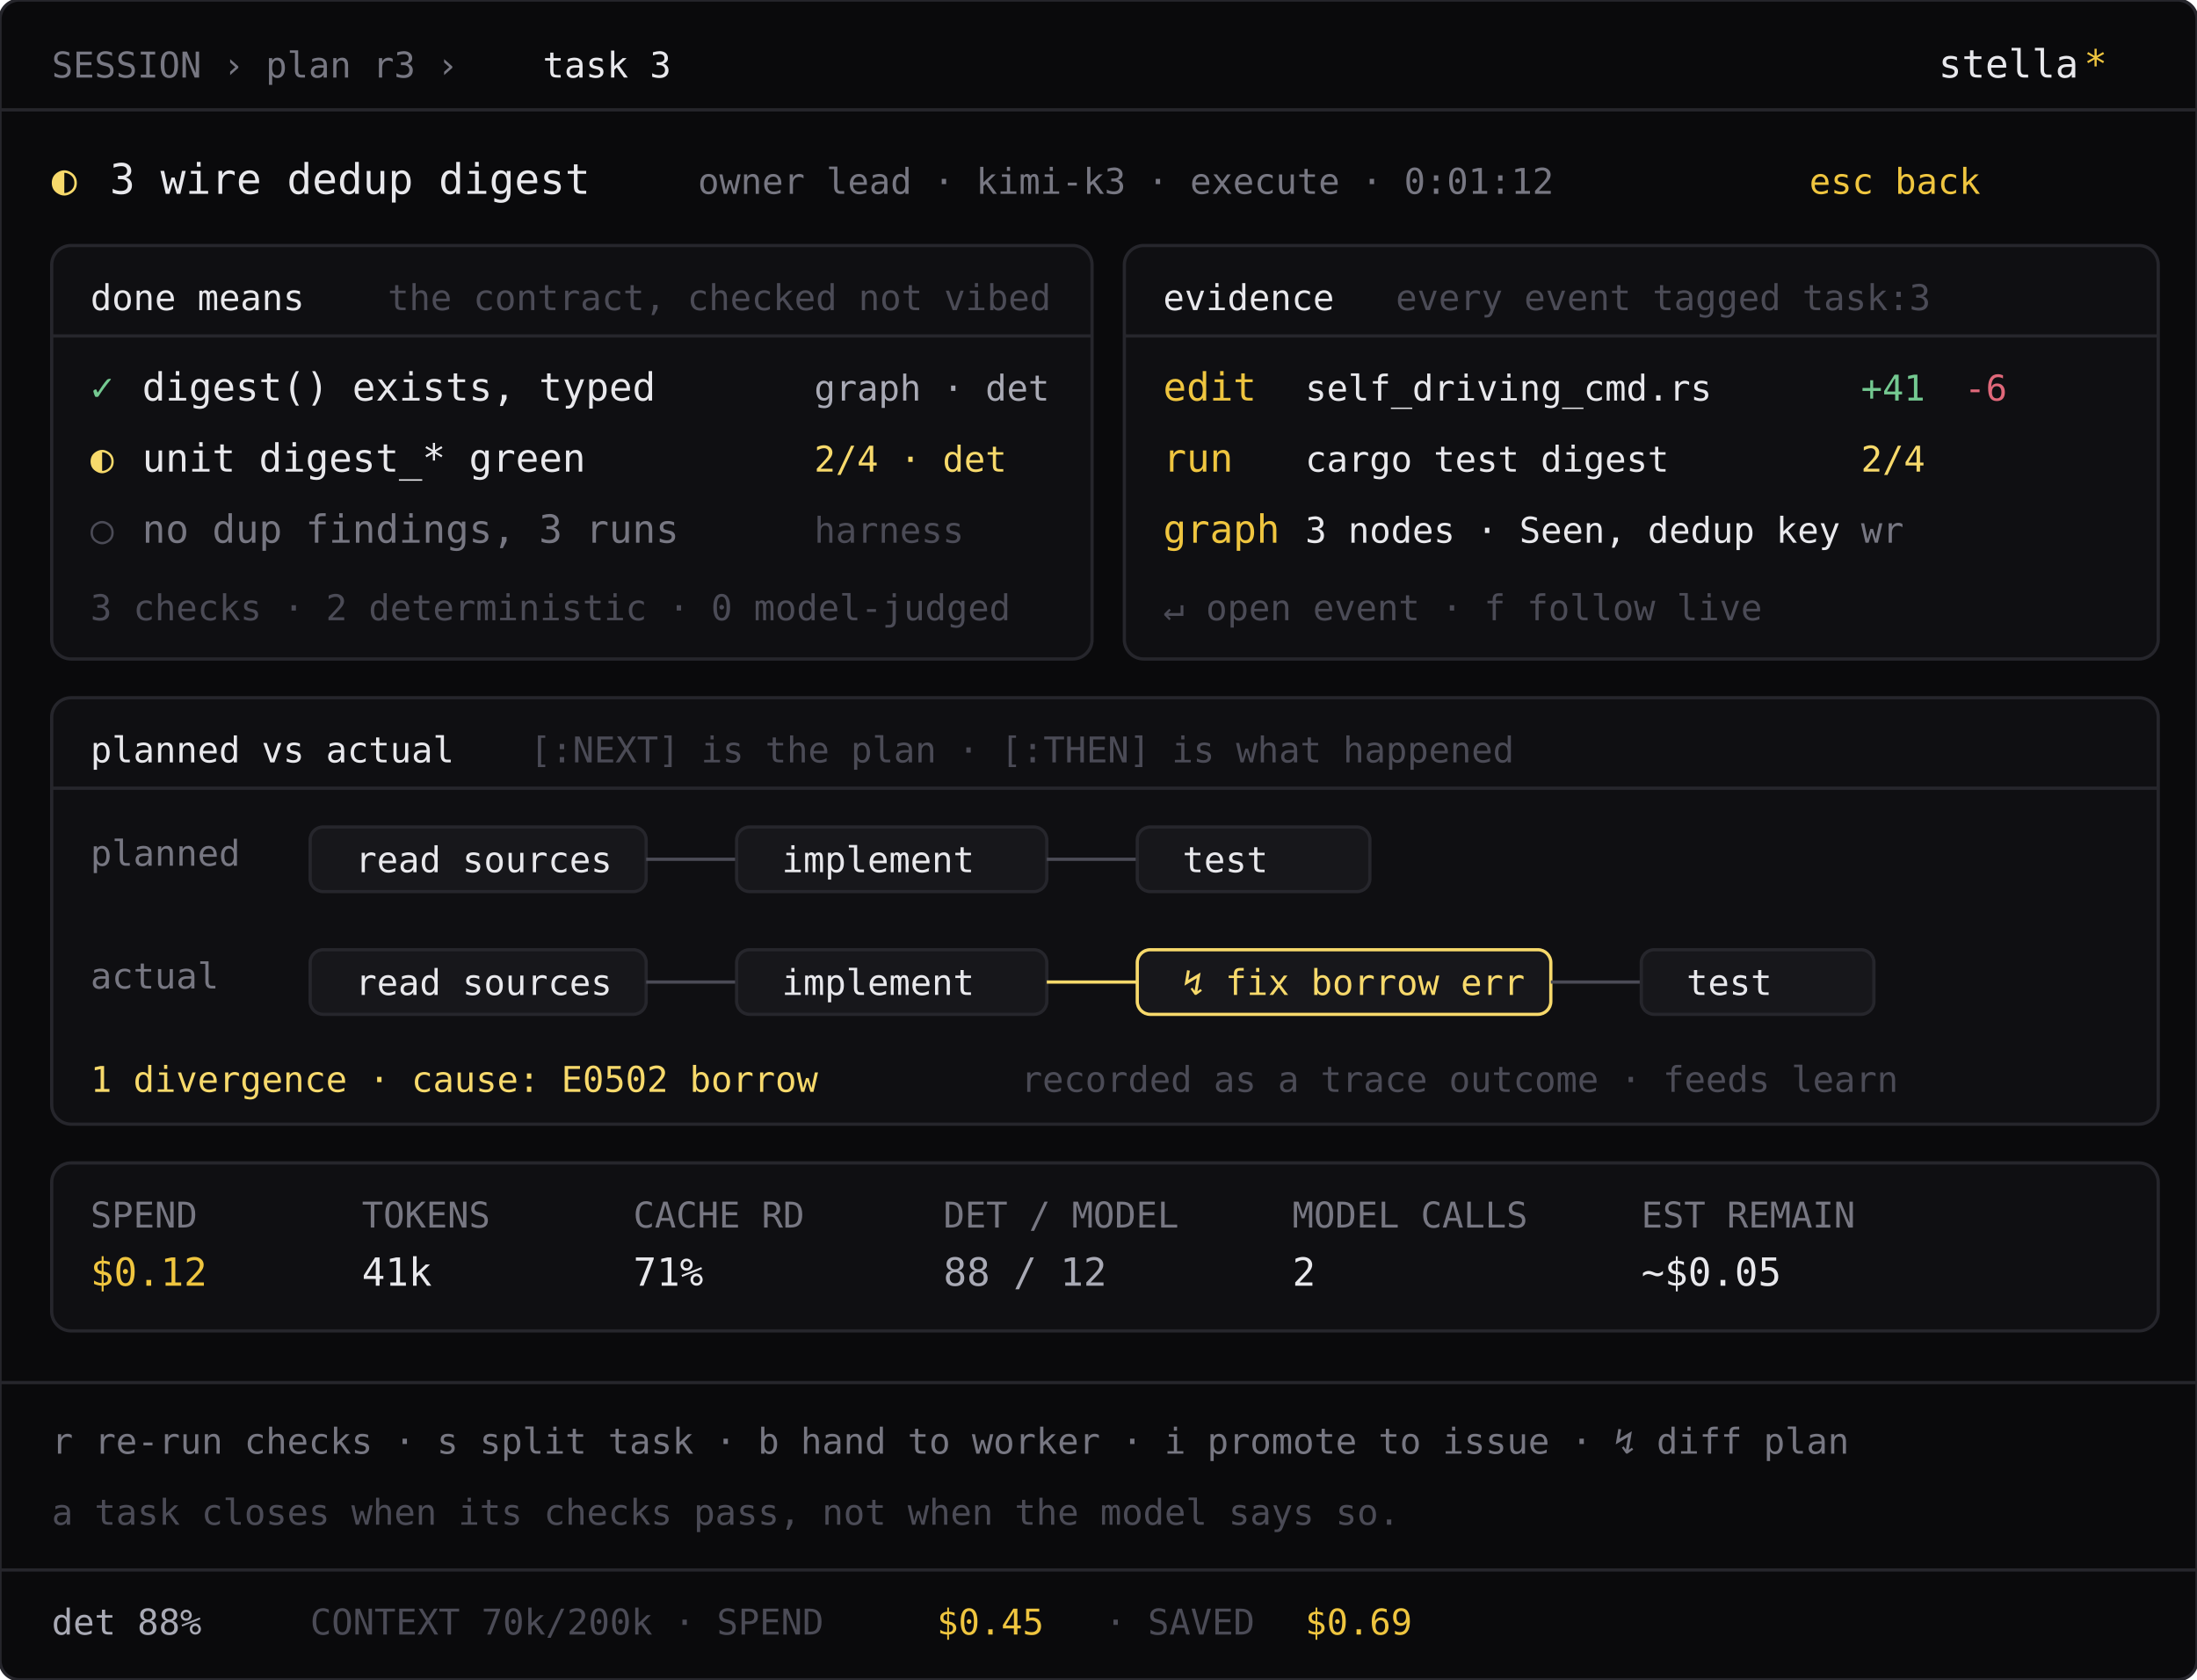
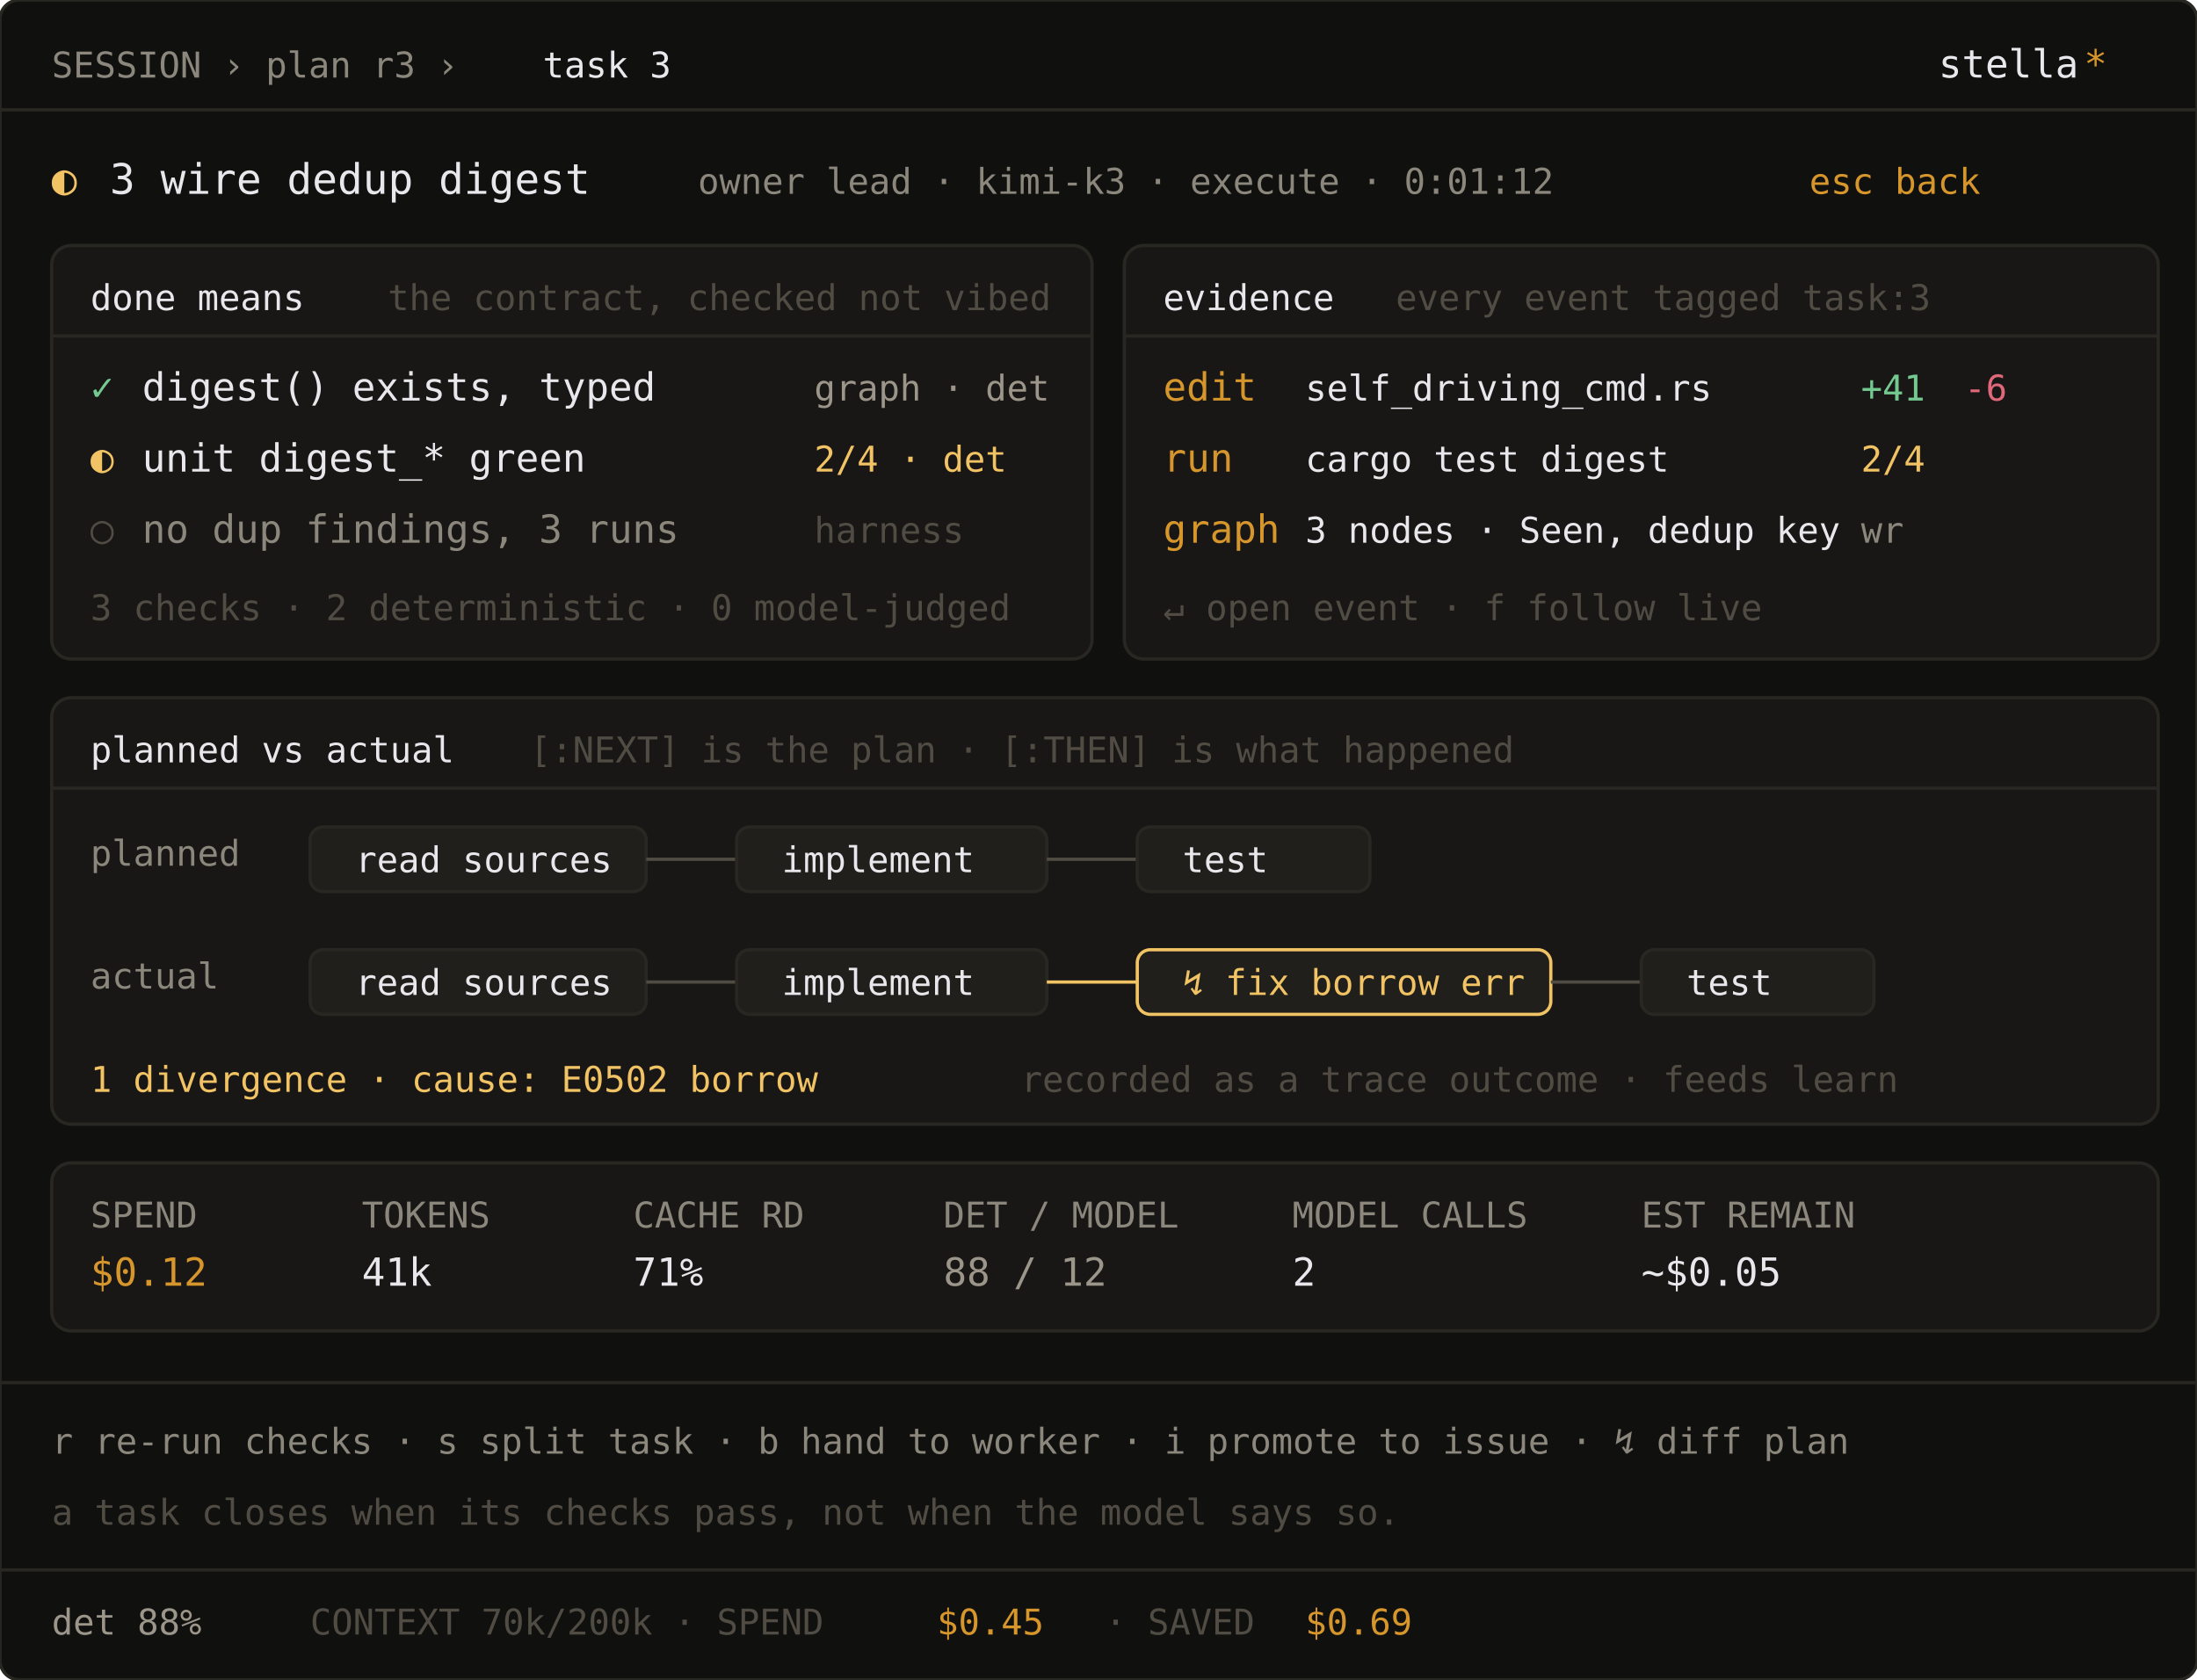
<svg xmlns="http://www.w3.org/2000/svg" viewBox="0 0 680 520" width="680" height="520" font-family="DejaVu Sans Mono, JetBrains Mono, monospace">
-   <rect x="0" y="0" width="680" height="520" rx="6" fill="#0A0A0C" stroke="#26262C" stroke-width="1" />
-   <text x="16" y="24" font-size="11" fill="#777782">SESSION › plan r3 ›</text>
+   <rect x="0" y="0" width="680" height="520" rx="6" fill="#10100F" stroke="#292722" stroke-width="1" />
+   <text x="16" y="24" font-size="11" fill="#8C877C">SESSION › plan r3 ›</text>
  <text x="168" y="24" font-size="11" fill="#E8E8EC">task 3</text>
  <text x="600" y="24" font-size="12" fill="#E8E8EC" font-weight="500">stella</text>
-   <text x="645" y="24" font-size="12" fill="#EFC53F" font-weight="500">*</text>
-   <line x1="0" y1="34" x2="680" y2="34" stroke="#26262C" stroke-width="1" />
-   <text x="16" y="60" font-size="13" fill="#F7D96B">◐</text>
+   <text x="645" y="24" font-size="12" fill="#D6962C" font-weight="500">*</text>
+   <line x1="0" y1="34" x2="680" y2="34" stroke="#292722" stroke-width="1" />
+   <text x="16" y="60" font-size="13" fill="#F1C364">◐</text>
  <text x="34" y="60" font-size="13" fill="#E8E8EC" font-weight="500">3 wire dedup digest</text>
-   <text x="216" y="60" font-size="11" fill="#777782">owner lead · kimi-k3 · execute · 0:01:12</text>
-   <text x="560" y="60" font-size="11" fill="#EFC53F">esc back</text>
-   <rect x="16" y="76" width="322" height="128" rx="6" fill="#0F0F12" stroke="#26262C" stroke-width="1" />
+   <text x="216" y="60" font-size="11" fill="#8C877C">owner lead · kimi-k3 · execute · 0:01:12</text>
+   <text x="560" y="60" font-size="11" fill="#D6962C">esc back</text>
+   <rect x="16" y="76" width="322" height="128" rx="6" fill="#181715" stroke="#292722" stroke-width="1" />
  <text x="28" y="96" font-size="11" fill="#E8E8EC" font-weight="500">done means</text>
-   <text x="120" y="96" font-size="11" fill="#4B4B56">the contract, checked not vibed</text>
-   <line x1="16" y1="104" x2="338" y2="104" stroke="#26262C" stroke-width="1" />
+   <text x="120" y="96" font-size="11" fill="#504C44">the contract, checked not vibed</text>
+   <line x1="16" y1="104" x2="338" y2="104" stroke="#292722" stroke-width="1" />
  <text x="28" y="124" font-size="12" fill="#74C991">✓</text>
  <text x="44" y="124" font-size="12" fill="#E8E8EC">digest() exists, typed</text>
-   <text x="252" y="124" font-size="11" fill="#A9AAB5">graph · det</text>
-   <text x="28" y="146" font-size="12" fill="#F7D96B">◐</text>
+   <text x="252" y="124" font-size="11" fill="#9B958A">graph · det</text>
+   <text x="28" y="146" font-size="12" fill="#F1C364">◐</text>
  <text x="44" y="146" font-size="12" fill="#E8E8EC">unit digest_* green</text>
-   <text x="252" y="146" font-size="11" fill="#F7D96B">2/4 · det</text>
-   <text x="28" y="168" font-size="12" fill="#4B4B56">○</text>
-   <text x="44" y="168" font-size="12" fill="#777782">no dup findings, 3 runs</text>
-   <text x="252" y="168" font-size="11" fill="#4B4B56">harness</text>
-   <text x="28" y="192" font-size="11" fill="#4B4B56">3 checks · 2 deterministic · 0 model-judged</text>
-   <rect x="348" y="76" width="320" height="128" rx="6" fill="#0F0F12" stroke="#26262C" stroke-width="1" />
+   <text x="252" y="146" font-size="11" fill="#F1C364">2/4 · det</text>
+   <text x="28" y="168" font-size="12" fill="#504C44">○</text>
+   <text x="44" y="168" font-size="12" fill="#8C877C">no dup findings, 3 runs</text>
+   <text x="252" y="168" font-size="11" fill="#504C44">harness</text>
+   <text x="28" y="192" font-size="11" fill="#504C44">3 checks · 2 deterministic · 0 model-judged</text>
+   <rect x="348" y="76" width="320" height="128" rx="6" fill="#181715" stroke="#292722" stroke-width="1" />
  <text x="360" y="96" font-size="11" fill="#E8E8EC" font-weight="500">evidence</text>
-   <text x="432" y="96" font-size="11" fill="#4B4B56">every event tagged task:3</text>
-   <line x1="348" y1="104" x2="668" y2="104" stroke="#26262C" stroke-width="1" />
-   <text x="360" y="124" font-size="12" fill="#EFC53F">edit</text>
+   <text x="432" y="96" font-size="11" fill="#504C44">every event tagged task:3</text>
+   <line x1="348" y1="104" x2="668" y2="104" stroke="#292722" stroke-width="1" />
+   <text x="360" y="124" font-size="12" fill="#D6962C">edit</text>
  <text x="404" y="124" font-size="11" fill="#E8E8EC">self_driving_cmd.rs</text>
  <text x="576" y="124" font-size="11" fill="#74C991">+41</text>
  <text x="608" y="124" font-size="11" fill="#E0687A">-6</text>
-   <text x="360" y="146" font-size="12" fill="#EFC53F">run</text>
+   <text x="360" y="146" font-size="12" fill="#D6962C">run</text>
  <text x="404" y="146" font-size="11" fill="#E8E8EC">cargo test digest</text>
-   <text x="576" y="146" font-size="11" fill="#F7D96B">2/4</text>
-   <text x="360" y="168" font-size="12" fill="#EFC53F">graph</text>
+   <text x="576" y="146" font-size="11" fill="#F1C364">2/4</text>
+   <text x="360" y="168" font-size="12" fill="#D6962C">graph</text>
  <text x="404" y="168" font-size="11" fill="#E8E8EC">3 nodes · Seen, dedup key</text>
-   <text x="576" y="168" font-size="11" fill="#777782">wr</text>
-   <text x="360" y="192" font-size="11" fill="#4B4B56">↵ open event · f follow live</text>
-   <rect x="16" y="216" width="652" height="132" rx="6" fill="#0F0F12" stroke="#26262C" stroke-width="1" />
+   <text x="576" y="168" font-size="11" fill="#8C877C">wr</text>
+   <text x="360" y="192" font-size="11" fill="#504C44">↵ open event · f follow live</text>
+   <rect x="16" y="216" width="652" height="132" rx="6" fill="#181715" stroke="#292722" stroke-width="1" />
  <text x="28" y="236" font-size="11" fill="#E8E8EC" font-weight="500">planned vs actual</text>
-   <text x="164" y="236" font-size="11" fill="#4B4B56">[:NEXT] is the plan · [:THEN] is what happened</text>
-   <line x1="16" y1="244" x2="668" y2="244" stroke="#26262C" stroke-width="1" />
-   <text x="28" y="268" font-size="11" fill="#777782">planned</text>
-   <rect x="96" y="256" width="104" height="20" rx="4" fill="#17171B" stroke="#26262C" stroke-width="1" />
+   <text x="164" y="236" font-size="11" fill="#504C44">[:NEXT] is the plan · [:THEN] is what happened</text>
+   <line x1="16" y1="244" x2="668" y2="244" stroke="#292722" stroke-width="1" />
+   <text x="28" y="268" font-size="11" fill="#8C877C">planned</text>
+   <rect x="96" y="256" width="104" height="20" rx="4" fill="#201F1C" stroke="#292722" stroke-width="1" />
  <text x="110" y="270" font-size="11" fill="#E8E8EC">read sources</text>
-   <line x1="200" y1="266" x2="228" y2="266" stroke="#4B4B56" stroke-width="1" />
-   <rect x="228" y="256" width="96" height="20" rx="4" fill="#17171B" stroke="#26262C" stroke-width="1" />
+   <line x1="200" y1="266" x2="228" y2="266" stroke="#504C44" stroke-width="1" />
+   <rect x="228" y="256" width="96" height="20" rx="4" fill="#201F1C" stroke="#292722" stroke-width="1" />
  <text x="242" y="270" font-size="11" fill="#E8E8EC">implement</text>
-   <line x1="324" y1="266" x2="352" y2="266" stroke="#4B4B56" stroke-width="1" />
-   <rect x="352" y="256" width="72" height="20" rx="4" fill="#17171B" stroke="#26262C" stroke-width="1" />
+   <line x1="324" y1="266" x2="352" y2="266" stroke="#504C44" stroke-width="1" />
+   <rect x="352" y="256" width="72" height="20" rx="4" fill="#201F1C" stroke="#292722" stroke-width="1" />
  <text x="366" y="270" font-size="11" fill="#E8E8EC">test</text>
-   <text x="28" y="306" font-size="11" fill="#777782">actual</text>
-   <rect x="96" y="294" width="104" height="20" rx="4" fill="#17171B" stroke="#26262C" stroke-width="1" />
+   <text x="28" y="306" font-size="11" fill="#8C877C">actual</text>
+   <rect x="96" y="294" width="104" height="20" rx="4" fill="#201F1C" stroke="#292722" stroke-width="1" />
  <text x="110" y="308" font-size="11" fill="#E8E8EC">read sources</text>
-   <line x1="200" y1="304" x2="228" y2="304" stroke="#4B4B56" stroke-width="1" />
-   <rect x="228" y="294" width="96" height="20" rx="4" fill="#17171B" stroke="#26262C" stroke-width="1" />
+   <line x1="200" y1="304" x2="228" y2="304" stroke="#504C44" stroke-width="1" />
+   <rect x="228" y="294" width="96" height="20" rx="4" fill="#201F1C" stroke="#292722" stroke-width="1" />
  <text x="242" y="308" font-size="11" fill="#E8E8EC">implement</text>
-   <line x1="324" y1="304" x2="352" y2="304" stroke="#F7D96B" stroke-width="1" />
-   <rect x="352" y="294" width="128" height="20" rx="4" fill="#17171B" stroke="#F7D96B" stroke-width="1" />
-   <text x="366" y="308" font-size="11" fill="#F7D96B">↯ fix borrow err</text>
-   <line x1="480" y1="304" x2="508" y2="304" stroke="#4B4B56" stroke-width="1" />
-   <rect x="508" y="294" width="72" height="20" rx="4" fill="#17171B" stroke="#26262C" stroke-width="1" />
+   <line x1="324" y1="304" x2="352" y2="304" stroke="#F1C364" stroke-width="1" />
+   <rect x="352" y="294" width="128" height="20" rx="4" fill="#201F1C" stroke="#F1C364" stroke-width="1" />
+   <text x="366" y="308" font-size="11" fill="#F1C364">↯ fix borrow err</text>
+   <line x1="480" y1="304" x2="508" y2="304" stroke="#504C44" stroke-width="1" />
+   <rect x="508" y="294" width="72" height="20" rx="4" fill="#201F1C" stroke="#292722" stroke-width="1" />
  <text x="522" y="308" font-size="11" fill="#E8E8EC">test</text>
-   <text x="28" y="338" font-size="11" fill="#F7D96B">1 divergence · cause: E0502 borrow</text>
-   <text x="316" y="338" font-size="11" fill="#4B4B56">recorded as a trace outcome · feeds learn</text>
-   <rect x="16" y="360" width="652" height="52" rx="6" fill="#0F0F12" stroke="#26262C" stroke-width="1" />
-   <text x="28" y="380" font-size="11" fill="#777782">SPEND</text>
-   <text x="28" y="398" font-size="12" fill="#EFC53F">$0.12</text>
-   <text x="112" y="380" font-size="11" fill="#777782">TOKENS</text>
+   <text x="28" y="338" font-size="11" fill="#F1C364">1 divergence · cause: E0502 borrow</text>
+   <text x="316" y="338" font-size="11" fill="#504C44">recorded as a trace outcome · feeds learn</text>
+   <rect x="16" y="360" width="652" height="52" rx="6" fill="#181715" stroke="#292722" stroke-width="1" />
+   <text x="28" y="380" font-size="11" fill="#8C877C">SPEND</text>
+   <text x="28" y="398" font-size="12" fill="#D6962C">$0.12</text>
+   <text x="112" y="380" font-size="11" fill="#8C877C">TOKENS</text>
  <text x="112" y="398" font-size="12" fill="#E8E8EC">41k</text>
-   <text x="196" y="380" font-size="11" fill="#777782">CACHE RD</text>
+   <text x="196" y="380" font-size="11" fill="#8C877C">CACHE RD</text>
  <text x="196" y="398" font-size="12" fill="#E8E8EC">71%</text>
-   <text x="292" y="380" font-size="11" fill="#777782">DET / MODEL</text>
-   <text x="292" y="398" font-size="12" fill="#A9AAB5">88 / 12</text>
-   <text x="400" y="380" font-size="11" fill="#777782">MODEL CALLS</text>
+   <text x="292" y="380" font-size="11" fill="#8C877C">DET / MODEL</text>
+   <text x="292" y="398" font-size="12" fill="#9B958A">88 / 12</text>
+   <text x="400" y="380" font-size="11" fill="#8C877C">MODEL CALLS</text>
  <text x="400" y="398" font-size="12" fill="#E8E8EC">2</text>
-   <text x="508" y="380" font-size="11" fill="#777782">EST REMAIN</text>
+   <text x="508" y="380" font-size="11" fill="#8C877C">EST REMAIN</text>
  <text x="508" y="398" font-size="12" fill="#E8E8EC">~$0.05</text>
-   <line x1="0" y1="428" x2="680" y2="428" stroke="#26262C" stroke-width="1" />
-   <text x="16" y="450" font-size="11" fill="#777782">r re-run checks · s split task · b hand to worker · i promote to issue · ↯ diff plan</text>
-   <text x="16" y="472" font-size="11" fill="#4B4B56">a task closes when its checks pass, not when the model says so.</text>
-   <line x1="0" y1="486" x2="680" y2="486" stroke="#26262C" stroke-width="1" />
-   <text x="16" y="506" font-size="11" fill="#A9AAB5">det 88%</text>
-   <text x="96" y="506" font-size="11" fill="#4B4B56">CONTEXT 70k/200k · SPEND</text>
-   <text x="290" y="506" font-size="11" fill="#EFC53F">$0.45</text>
-   <text x="342" y="506" font-size="11" fill="#4B4B56">· SAVED</text>
-   <text x="404" y="506" font-size="11" fill="#EFC53F">$0.69</text>
+   <line x1="0" y1="428" x2="680" y2="428" stroke="#292722" stroke-width="1" />
+   <text x="16" y="450" font-size="11" fill="#8C877C">r re-run checks · s split task · b hand to worker · i promote to issue · ↯ diff plan</text>
+   <text x="16" y="472" font-size="11" fill="#504C44">a task closes when its checks pass, not when the model says so.</text>
+   <line x1="0" y1="486" x2="680" y2="486" stroke="#292722" stroke-width="1" />
+   <text x="16" y="506" font-size="11" fill="#9B958A">det 88%</text>
+   <text x="96" y="506" font-size="11" fill="#504C44">CONTEXT 70k/200k · SPEND</text>
+   <text x="290" y="506" font-size="11" fill="#D6962C">$0.45</text>
+   <text x="342" y="506" font-size="11" fill="#504C44">· SAVED</text>
+   <text x="404" y="506" font-size="11" fill="#D6962C">$0.69</text>
</svg>
